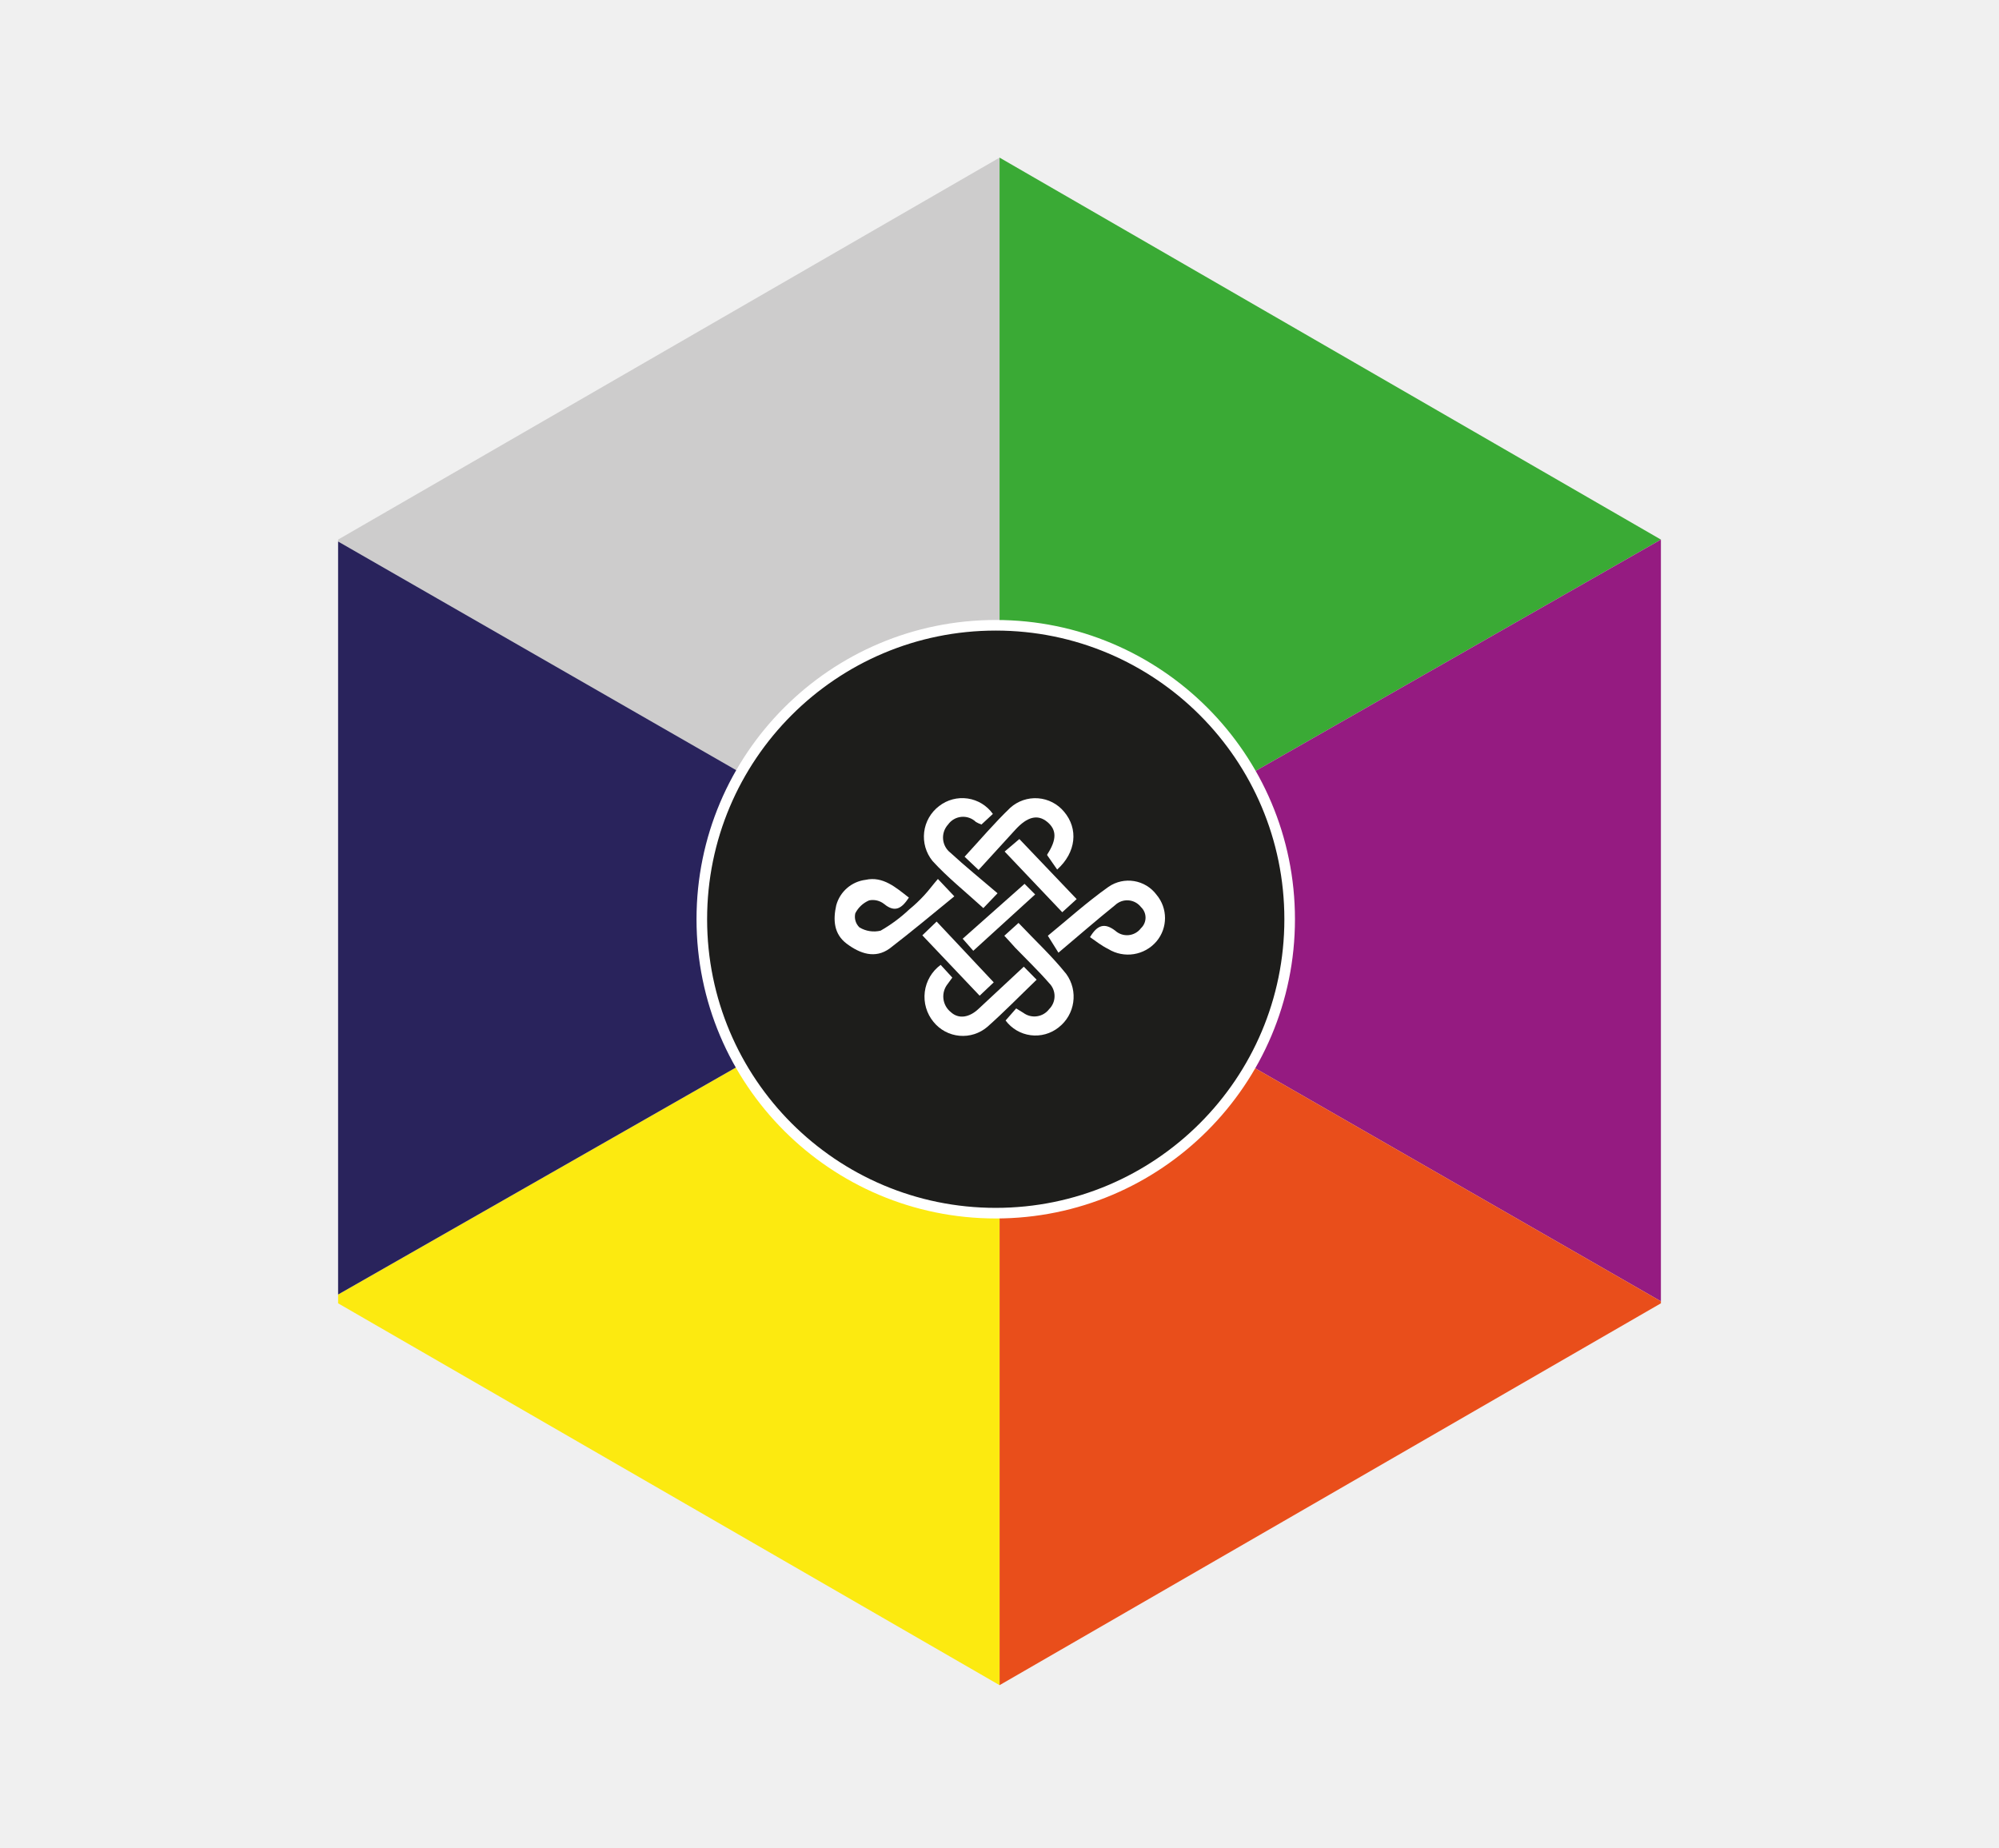
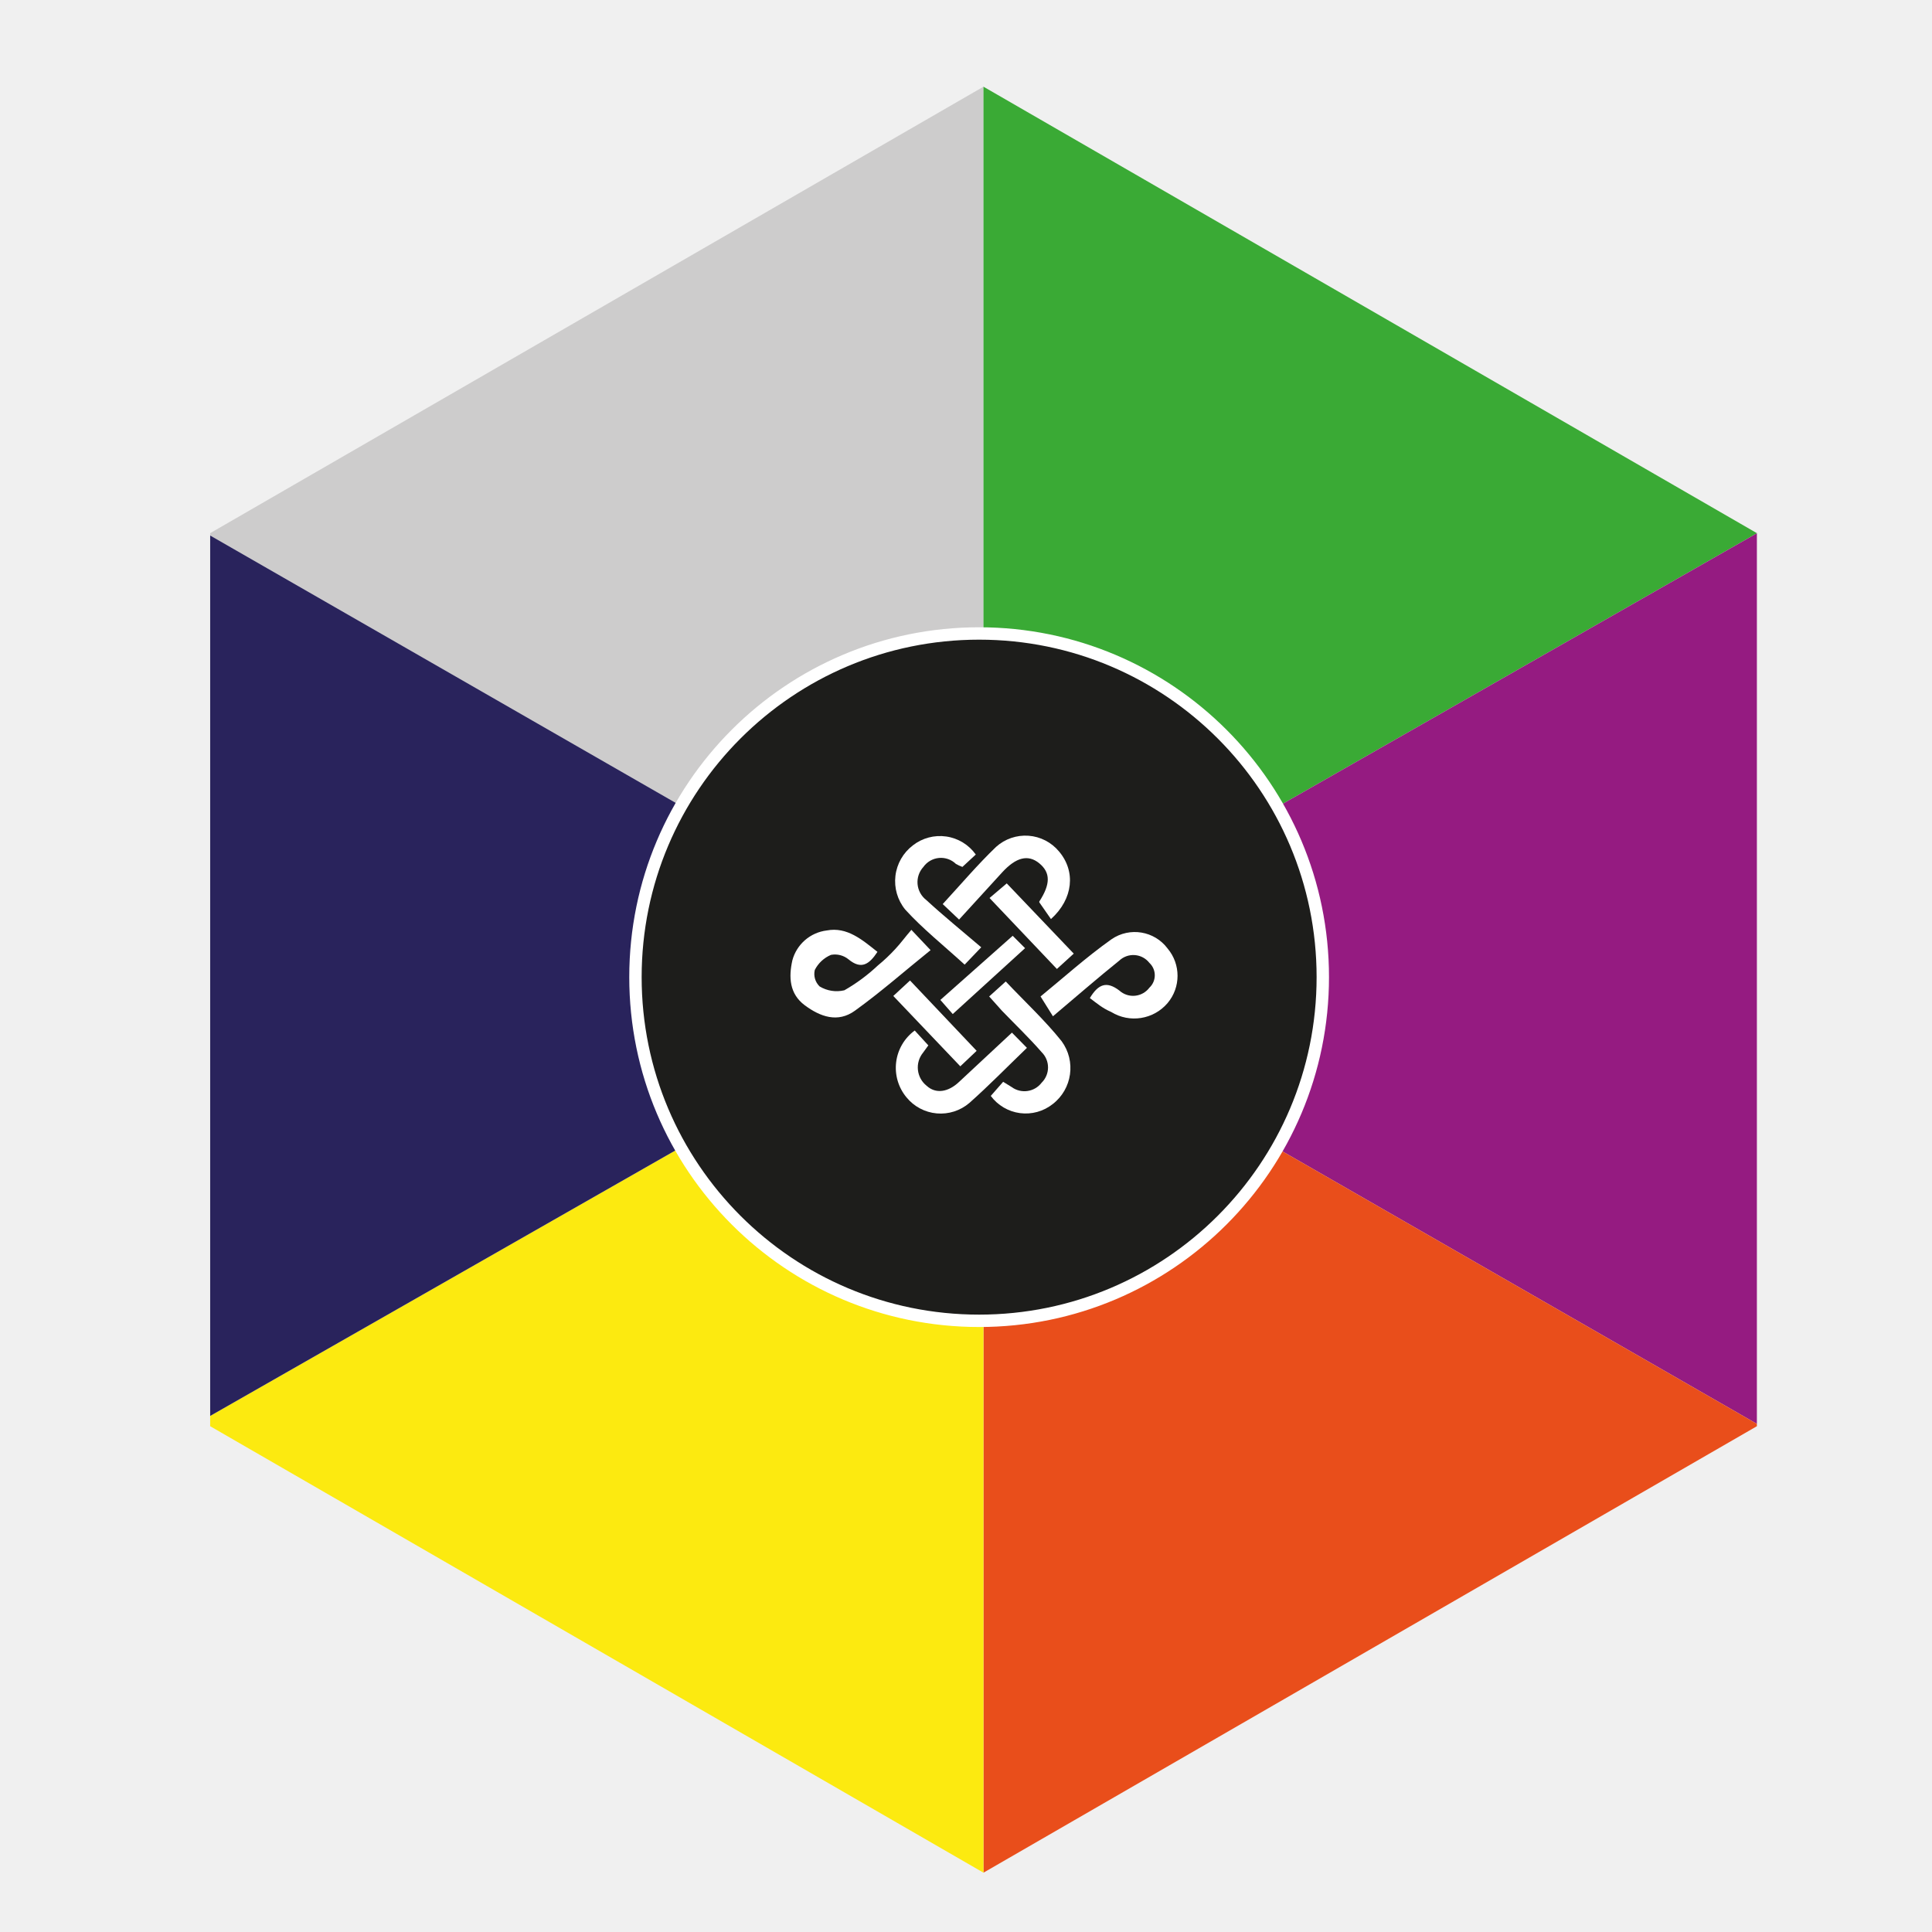
- <svg xmlns="http://www.w3.org/2000/svg" id="Capa_1" data-name="Capa 1" viewBox="0 0 188.73 174.41">
+ <svg xmlns="http://www.w3.org/2000/svg" id="Capa_1" data-name="Capa 1" viewBox="0 0 156 156">
  <defs>
    <style>.cls-1{fill:#cdcccc;}.cls-2{fill:#efeaee;stroke:#1d1d1b;}.cls-2,.cls-8{stroke-miterlimit:10;}.cls-3{fill:#3aaa35;}.cls-4{fill:#951b81;}.cls-5{fill:#e94e1b;}.cls-6{fill:#fcea10;}.cls-7{fill:#29235c;}.cls-8{fill:#1d1d1b;stroke:#fff;}.cls-9{fill:#fff;}</style>
  </defs>
-   <polygon class="cls-1" points="94.37 86.58 94.37 14.88 31.92 50.94 31.92 51.01 31.92 51.12 94.01 86.78 94.37 86.58" />
-   <polygon class="cls-2" points="94.37 86.99 94.37 86.58 94.01 86.78 94.37 86.99" />
-   <polygon class="cls-3" points="156.81 50.94 156.81 50.94 94.37 14.88 94.37 86.58 156.81 50.94" />
-   <polygon class="cls-4" points="156.81 51.03 156.81 50.94 94.37 86.58 94.37 86.99 156.81 122.85 156.81 122.72 156.81 51.03" />
-   <polygon class="cls-5" points="94.37 159.09 156.81 123.04 156.81 122.85 94.37 86.99 94.37 159.09" />
-   <polygon class="cls-6" points="94.01 86.78 31.92 122.21 31.92 122.73 31.92 123.04 94.37 159.09 94.37 86.99 94.01 86.78" />
-   <polygon class="cls-7" points="31.92 51.12 31.92 122.21 94.01 86.78 31.92 51.12" />
-   <circle class="cls-8" cx="94.01" cy="86.78" r="27.75" />
-   <path class="cls-9" d="M85.81,84.74c-0.66,1-1.3,1.46-2.34.6A1.73,1.73,0,0,0,82.06,85a2.6,2.6,0,0,0-1.31,1.22,1.4,1.4,0,0,0,.39,1.33,2.66,2.66,0,0,0,2,.31,14.22,14.22,0,0,0,2.7-2,13.71,13.71,0,0,0,1.41-1.33c0.44-.47.82-1,1.3-1.55l1.55,1.64C88,86.34,86,88,84,89.54c-1.38,1-2.8.49-4.05-.44s-1.3-2.29-1-3.63a3.29,3.29,0,0,1,2.78-2.41C83.36,82.7,84.58,83.78,85.81,84.74Z" />
-   <path class="cls-9" d="M102.91,88.47c0.69-1.15,1.37-1.38,2.38-.61a1.65,1.65,0,0,0,2.43-.23,1.37,1.37,0,0,0,0-2,1.65,1.65,0,0,0-2.44-.18c-1.74,1.4-3.43,2.87-5.35,4.49l-1-1.6c1.79-1.46,3.67-3.16,5.73-4.62a3.31,3.31,0,0,1,4.53.75,3.42,3.42,0,0,1,0,4.4,3.54,3.54,0,0,1-4.56.72C104,89.28,103.5,88.88,102.91,88.47Z" />
-   <path class="cls-9" d="M96.66,91.26l1.21,1.23c-1.61,1.55-3.08,3.06-4.65,4.45a3.56,3.56,0,0,1-5.08-.46,3.73,3.73,0,0,1,.67-5.39l1.1,1.2c-0.18.25-.31,0.42-0.43,0.59a1.89,1.89,0,0,0,.29,2.67c0.74,0.68,1.75.52,2.63-.32C93.78,93.94,95.16,92.66,96.66,91.26Z" />
-   <path class="cls-9" d="M94.82,88.34l1.34-1.21c1.54,1.63,3.15,3.12,4.51,4.82A3.67,3.67,0,0,1,99.94,97a3.51,3.51,0,0,1-5-.66l1-1.14,0.68,0.42a1.75,1.75,0,0,0,2.43-.35,1.73,1.73,0,0,0,0-2.46c-1-1.15-2.14-2.24-3.21-3.35C95.58,89.17,95.3,88.85,94.82,88.34Z" />
-   <path class="cls-9" d="M91.07,80.88c1.49-1.62,2.83-3.2,4.31-4.62a3.53,3.53,0,0,1,5.08.37c1.36,1.6,1.16,3.83-.65,5.46l-0.94-1.35c0,0.09,0,0,0-.07,0.91-1.4.91-2.33,0-3.08s-1.89-.48-3,0.73l-3.48,3.81Z" />
-   <path class="cls-9" d="M93.74,76.84l-1.08,1a3.36,3.36,0,0,1-.52-0.24,1.74,1.74,0,0,0-2.63.24,1.82,1.82,0,0,0,.23,2.67c1.39,1.28,2.86,2.47,4.44,3.82l-1.34,1.4c-1.73-1.58-3.39-2.9-4.8-4.45a3.63,3.63,0,0,1,.62-5.18A3.55,3.55,0,0,1,93.74,76.84Z" />
-   <path class="cls-9" d="M93.82,92.74L92.49,94,87.08,88.3,88.43,87Z" />
-   <path class="cls-9" d="M101.65,84.88l-1.36,1.24-5.44-5.73,1.39-1.18Z" />
-   <path class="cls-9" d="M91.89,89.76l-1-1.14,5.84-5.18,1,1Z" />
+   <polygon class="cls-1" points="79.41 78.69 79.41 7 16.97 43.05 16.97 43.13 16.97 43.24 79.06 78.9 79.41 78.69" />
+   <polygon class="cls-2" points="79.41 79.1 79.41 78.69 79.06 78.9 79.41 79.1" />
+   <polygon class="cls-3" points="141.86 43.06 141.86 43.05 79.41 7 79.41 78.69 141.86 43.06" />
+   <polygon class="cls-4" points="141.86 43.14 141.86 43.06 79.41 78.69 79.41 79.1 141.86 114.97 141.86 114.84 141.86 43.14" />
+   <polygon class="cls-5" points="79.41 151.21 141.86 115.16 141.86 114.97 79.41 79.1 79.41 151.21" />
+   <polygon class="cls-6" points="79.06 78.9 16.97 114.33 16.97 114.85 16.97 115.16 79.41 151.21 79.41 79.1 79.06 78.9" />
+   <polygon class="cls-7" points="16.97 43.24 16.97 114.33 79.06 78.9 16.97 43.24" />
+   <circle class="cls-8" cx="79.06" cy="78.9" r="27.75" />
+   <path class="cls-9" d="M70.85,76.86c-0.66,1-1.3,1.46-2.34.6a1.73,1.73,0,0,0-1.41-.36,2.6,2.6,0,0,0-1.31,1.22,1.4,1.4,0,0,0,.39,1.33,2.66,2.66,0,0,0,2,.31,14.22,14.22,0,0,0,2.7-2,13.71,13.71,0,0,0,1.41-1.33c0.44-.47.82-1,1.3-1.55l1.55,1.64c-2.1,1.69-4,3.37-6.11,4.89-1.38,1-2.8.49-4.05-.44s-1.3-2.29-1-3.63a3.29,3.29,0,0,1,2.78-2.41C68.4,74.82,69.63,75.89,70.85,76.86Z" />
+   <path class="cls-9" d="M88,80.59c0.69-1.15,1.37-1.38,2.38-.61a1.65,1.65,0,0,0,2.43-.23,1.37,1.37,0,0,0,0-2,1.65,1.65,0,0,0-2.44-.18c-1.74,1.4-3.43,2.87-5.35,4.49l-1-1.6c1.79-1.46,3.67-3.16,5.73-4.62a3.31,3.31,0,0,1,4.53.75,3.42,3.42,0,0,1,0,4.4,3.54,3.54,0,0,1-4.56.72C89,81.4,88.55,81,88,80.59Z" />
+   <path class="cls-9" d="M81.71,83.38l1.21,1.23c-1.61,1.55-3.08,3.06-4.65,4.45a3.56,3.56,0,0,1-5.08-.46,3.73,3.73,0,0,1,.67-5.39l1.1,1.2c-0.18.25-.31,0.42-0.43,0.59a1.89,1.89,0,0,0,.29,2.67c0.74,0.68,1.75.52,2.63-.32C78.83,86.06,80.21,84.78,81.71,83.38Z" />
+   <path class="cls-9" d="M79.87,80.46l1.34-1.21c1.54,1.63,3.15,3.12,4.51,4.82A3.67,3.67,0,0,1,85,89.15a3.51,3.51,0,0,1-5-.66l1-1.14,0.68,0.42a1.75,1.75,0,0,0,2.43-.35,1.73,1.73,0,0,0,0-2.46c-1-1.15-2.14-2.24-3.21-3.35C80.63,81.29,80.34,81,79.87,80.46Z" />
+   <path class="cls-9" d="M76.12,73c1.49-1.62,2.83-3.2,4.31-4.62a3.53,3.53,0,0,1,5.08.37c1.36,1.6,1.16,3.83-.65,5.46l-0.94-1.35c0,0.09,0,0,0-.07,0.91-1.4.91-2.33,0-3.08s-1.89-.48-3,0.73l-3.48,3.81Z" />
+   <path class="cls-9" d="M78.79,69l-1.08,1a3.36,3.36,0,0,1-.52-0.24,1.74,1.74,0,0,0-2.63.24,1.82,1.82,0,0,0,.23,2.67c1.39,1.28,2.86,2.47,4.44,3.82l-1.34,1.4c-1.73-1.58-3.39-2.9-4.8-4.45a3.63,3.63,0,0,1,.62-5.18A3.55,3.55,0,0,1,78.79,69Z" />
+   <path class="cls-9" d="M78.86,84.85L77.54,86.1l-5.41-5.68,1.35-1.25Z" />
+   <path class="cls-9" d="M86.7,77l-1.36,1.24L79.9,72.51l1.39-1.18Z" />
+   <path class="cls-9" d="M76.93,81.88l-1-1.14,5.84-5.18,1,1Z" />
</svg>
